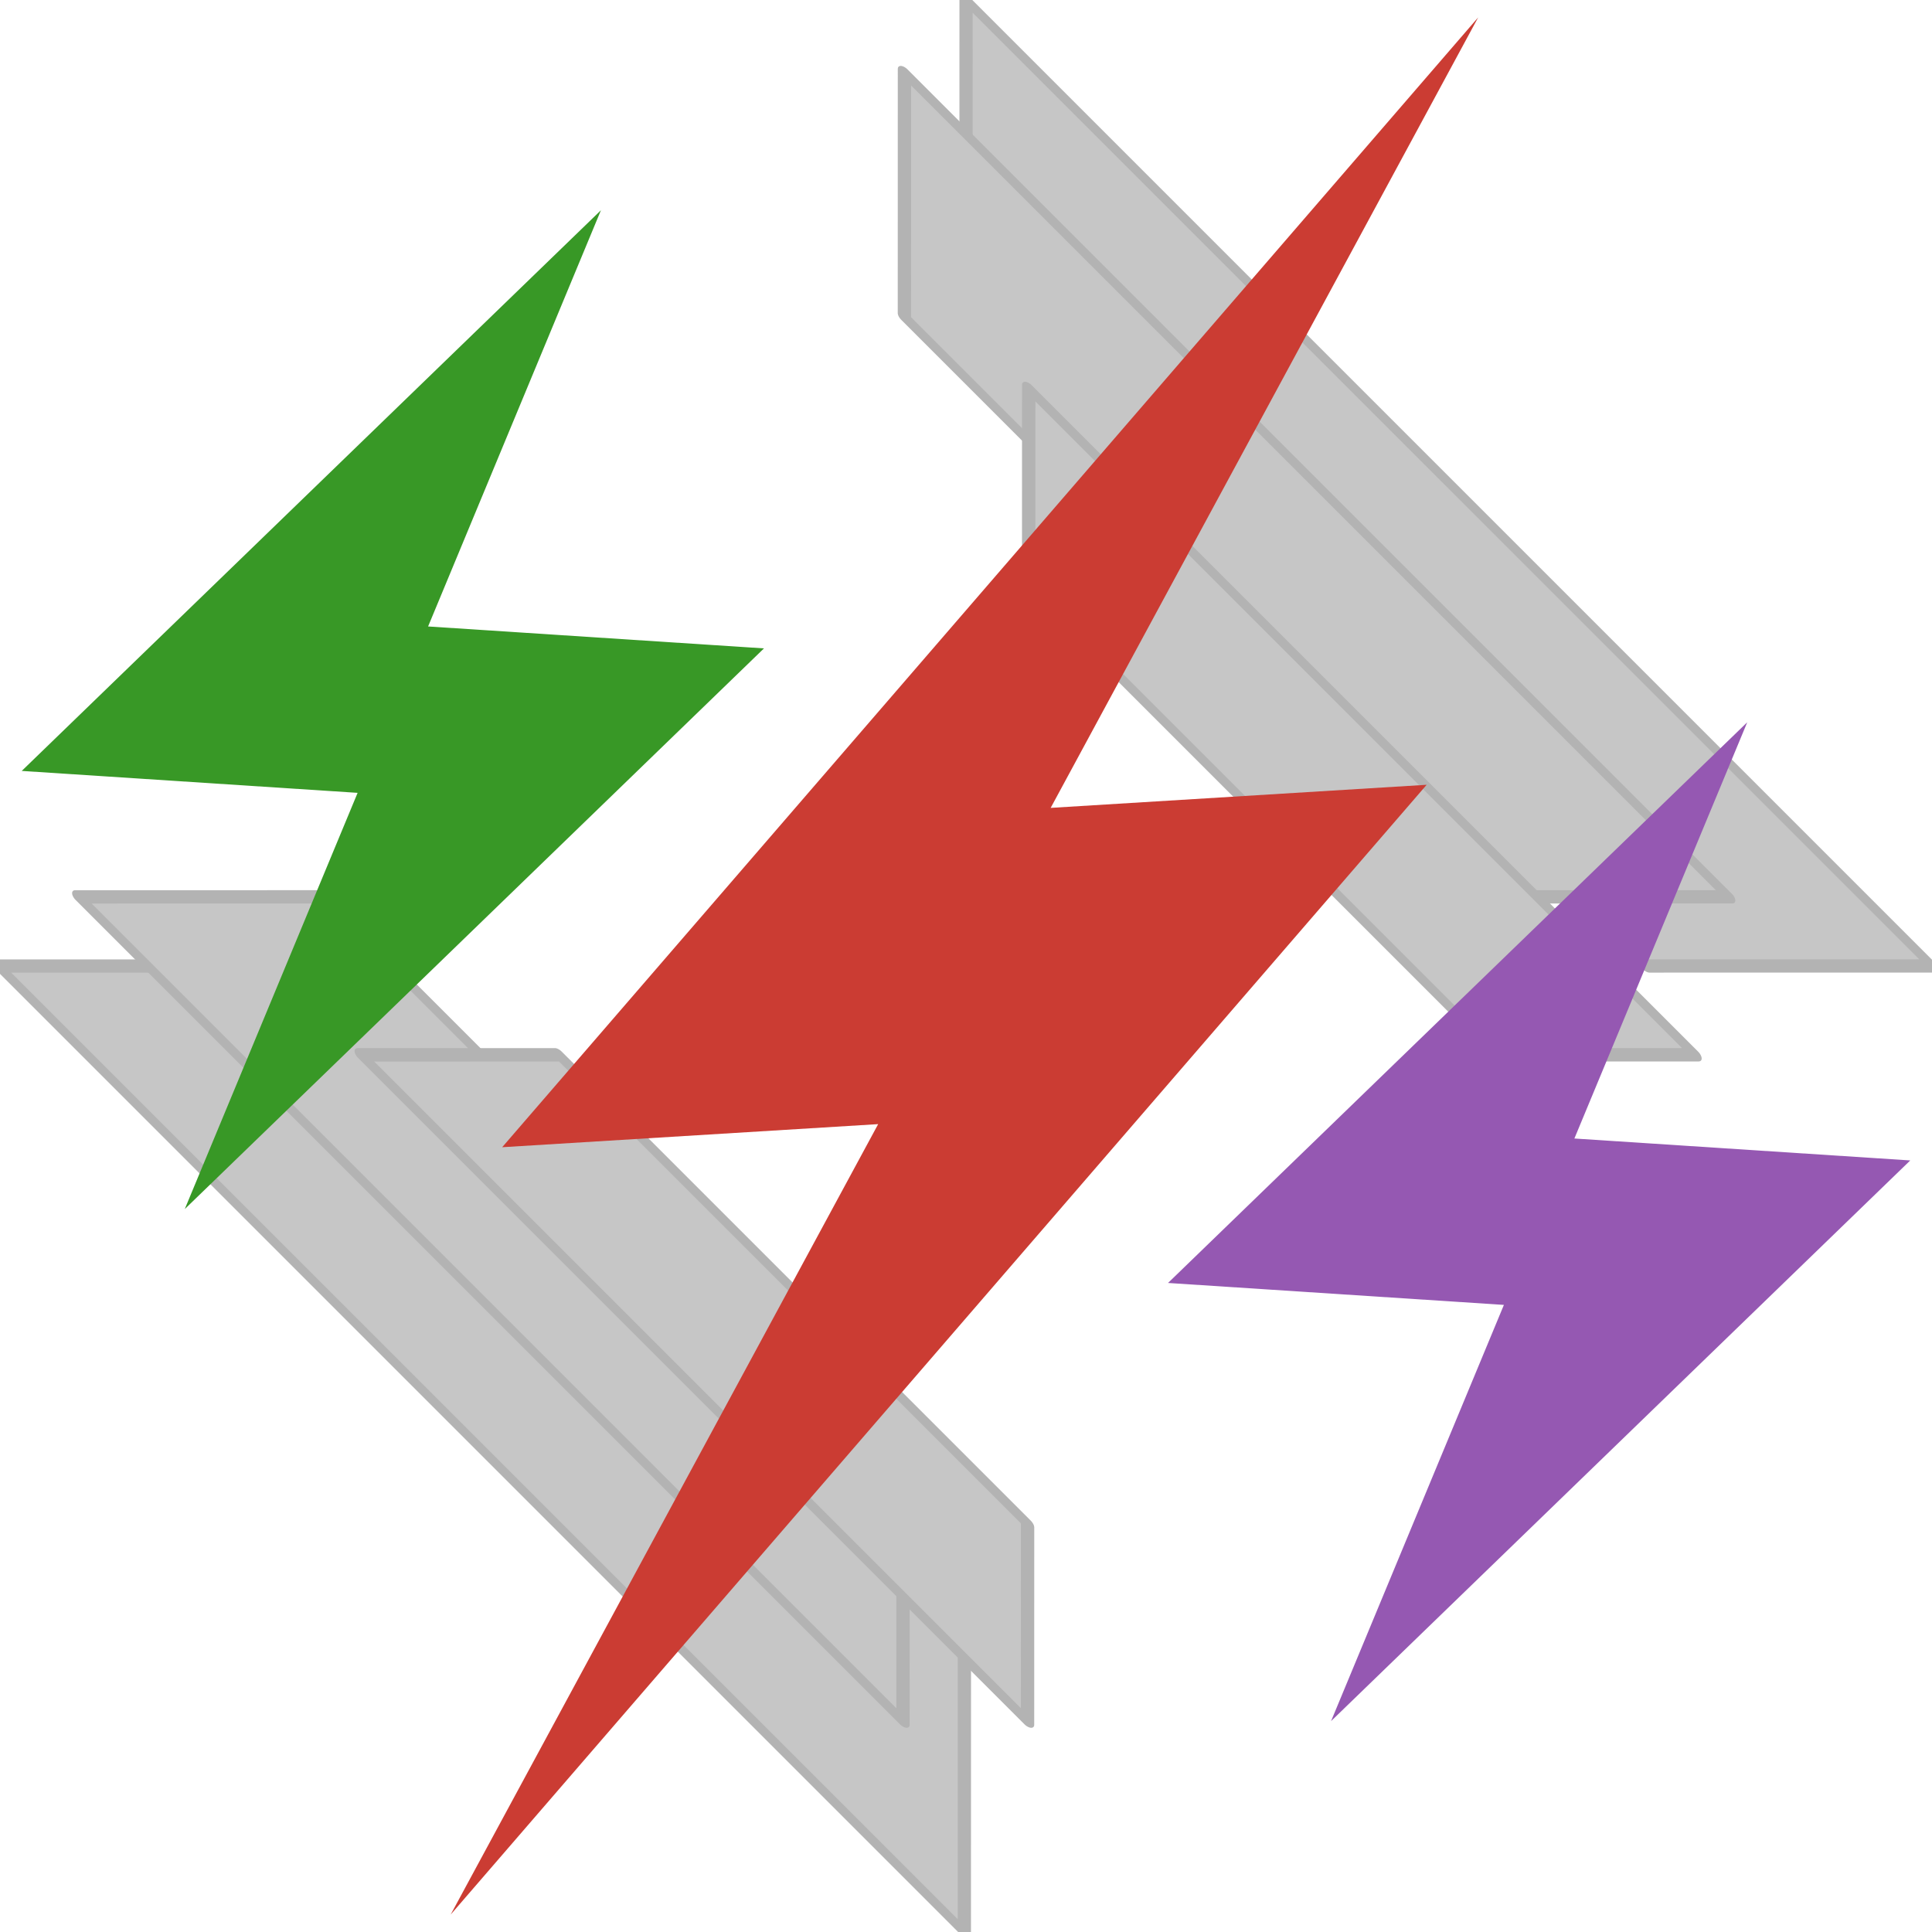
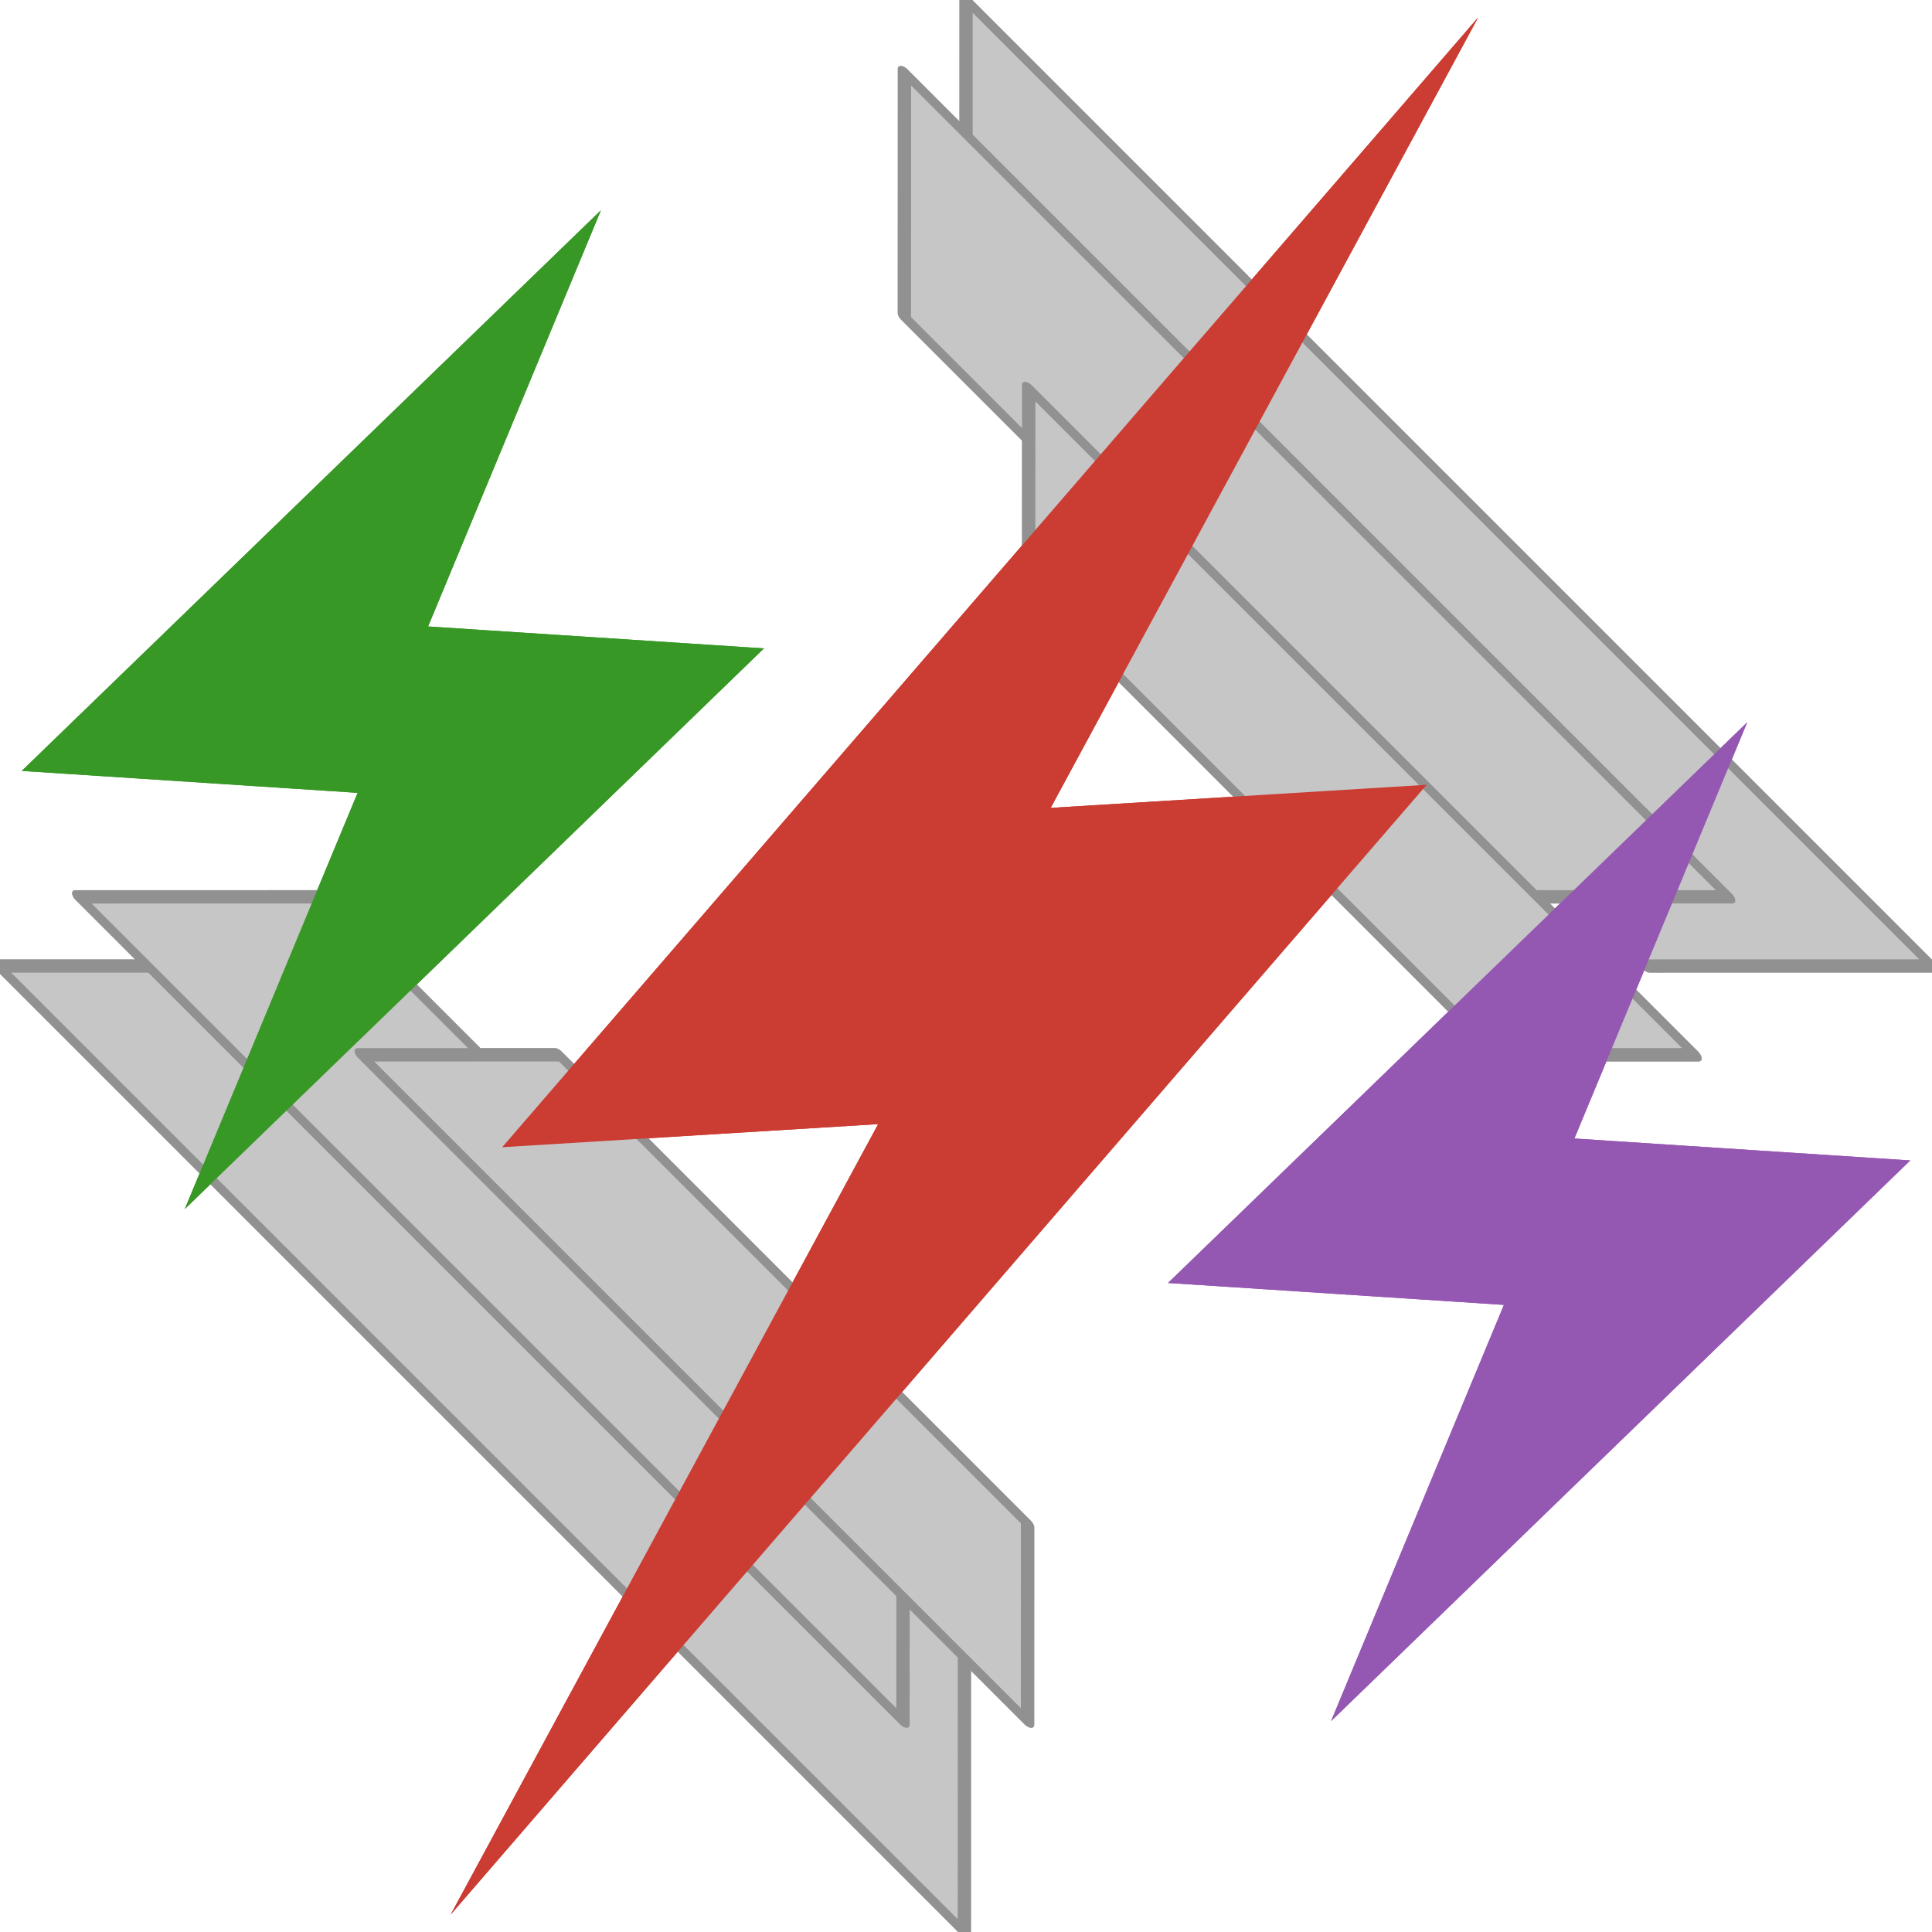
<svg xmlns="http://www.w3.org/2000/svg" width="100%" height="100%" viewBox="0 0 600 600" version="1.1" xml:space="preserve" style="fill-rule:evenodd;clip-rule:evenodd;stroke-linecap:round;stroke-linejoin:round;stroke-miterlimit:1.5;">
  <g transform="matrix(0.45408,-1.01653,1.01653,0.45408,-141.337,468.959)">
    <g transform="matrix(0.366362,0.820159,-0.820159,0.366362,436.206,-56.3173)">
      <g transform="matrix(6.88453,-6.88453,12.9699,12.9699,-1544.81,-512.696)">
        <path d="M59.625,94.31L53.17,90.885L53.17,114.013L59.625,110.588L59.625,94.31Z" style="fill:rgb(198,198,198);stroke:rgb(179,179,179);stroke-width:0.28px;" />
      </g>
      <g transform="matrix(-6.88453,6.88453,-12.9699,-12.9699,2145.3,1112.71)">
        <path d="M59.625,94.31L53.17,90.885L53.17,114.013L59.625,110.588L59.625,94.31Z" style="fill:rgb(198,198,198);stroke:rgb(179,179,179);stroke-width:0.28px;" />
      </g>
    </g>
    <g transform="matrix(0.312598,0.699801,-0.699801,0.312598,426.858,-27.5798)">
      <g transform="matrix(6.88453,-6.88453,12.9699,12.9699,-1544.81,-512.696)">
        <path d="M59.625,94.31L53.17,90.885L53.17,114.013L59.625,110.588L59.625,94.31Z" style="fill:rgb(198,198,198);stroke:rgb(179,179,179);stroke-width:0.33px;" />
      </g>
      <g transform="matrix(-6.88453,6.88453,-12.9699,-12.9699,2145.3,1112.71)">
        <path d="M59.625,94.31L53.17,90.885L53.17,114.013L59.625,110.588L59.625,94.31Z" style="fill:rgb(198,198,198);stroke:rgb(179,179,179);stroke-width:0.33px;" />
      </g>
    </g>
    <g transform="matrix(0.252698,0.565704,-0.565704,0.252698,378.537,80.3057)">
      <g transform="matrix(6.88453,-6.88453,12.9699,12.9699,-1544.81,-512.696)">
        <path d="M59.625,94.31L53.17,90.885L53.17,114.013L59.625,110.588L59.625,94.31Z" style="fill:rgb(198,198,198);stroke:rgb(179,179,179);stroke-width:0.41px;" />
      </g>
      <g transform="matrix(-6.88453,6.88453,-12.9699,-12.9699,2145.3,1112.71)">
        <path d="M59.625,94.31L53.17,90.885L53.17,114.013L59.625,110.588L59.625,94.31Z" style="fill:rgb(198,198,198);stroke:rgb(179,179,179);stroke-width:0.41px;" />
      </g>
    </g>
    <g transform="matrix(8.71411e-17,1.42312,-0.999926,6.12278e-17,599.956,37.3564)">
      <g transform="matrix(0.751433,-0.00275784,0.00419764,1.14374,12.4434,-42.577)">
        <path d="M230.997,256.216L318.325,213.881L204.129,562.298L223.069,343.784L135.741,386.119L249.937,37.702L230.997,256.216Z" style="fill:rgb(203,60,51);" />
      </g>
      <g transform="matrix(0.744892,-0.0989696,0.0752789,0.566585,115.902,152.15)">
        <path d="M230.997,256.216L318.325,213.881L204.129,562.298L223.069,343.784L135.741,386.119L249.937,37.702L230.997,256.216Z" style="fill:rgb(149,88,178);" />
      </g>
      <g transform="matrix(0.744892,-0.0989696,0.0752789,0.566585,-130.179,152.15)">
        <path d="M230.997,256.216L318.325,213.881L204.129,562.298L223.069,343.784L135.741,386.119L249.937,37.702L230.997,256.216Z" style="fill:rgb(56,152,38);" />
      </g>
    </g>
  </g>
+   <g transform="matrix(0.45408,-1.01653,1.01653,0.45408,-141.337,468.959)">
+     <g transform="matrix(0.366362,0.820159,-0.820159,0.366362,436.206,-56.3173)">
+       <g transform="matrix(6.88453,-6.88453,12.9699,12.9699,-1544.81,-512.696)">
+         <path d="M59.625,94.31L53.17,90.885L53.17,114.013L59.625,110.588L59.625,94.31Z" style="fill:rgb(198,198,198);stroke:rgb(145,145,145);stroke-width:0.28px;" />
+       </g>
+       <g transform="matrix(-6.88453,6.88453,-12.9699,-12.9699,2145.3,1112.71)">
+         <path d="M59.625,94.31L53.17,90.885L53.17,114.013L59.625,110.588L59.625,94.31Z" style="fill:rgb(198,198,198);stroke:rgb(145,145,145);stroke-width:0.28px;" />
+       </g>
+     </g>
+     <g transform="matrix(0.312598,0.699801,-0.699801,0.312598,426.858,-27.5798)">
+       <g transform="matrix(6.88453,-6.88453,12.9699,12.9699,-1544.81,-512.696)">
+         <path d="M59.625,94.31L53.17,90.885L53.17,114.013L59.625,110.588L59.625,94.31Z" style="fill:rgb(198,198,198);stroke:rgb(145,145,145);stroke-width:0.33px;" />
+       </g>
+       <g transform="matrix(-6.88453,6.88453,-12.9699,-12.9699,2145.3,1112.71)">
+         <path d="M59.625,94.31L53.17,90.885L53.17,114.013L59.625,110.588L59.625,94.31Z" style="fill:rgb(198,198,198);stroke:rgb(145,145,145);stroke-width:0.33px;" />
+       </g>
+     </g>
+     <g transform="matrix(0.252698,0.565704,-0.565704,0.252698,378.537,80.3057)">
+       <g transform="matrix(6.88453,-6.88453,12.9699,12.9699,-1544.81,-512.696)">
+         <path d="M59.625,94.31L53.17,90.885L53.17,114.013L59.625,110.588L59.625,94.31Z" style="fill:rgb(198,198,198);stroke:rgb(145,145,145);stroke-width:0.41px;" />
+       </g>
+       <g transform="matrix(-6.88453,6.88453,-12.9699,-12.9699,2145.3,1112.71)">
+         <path d="M59.625,94.31L53.17,90.885L53.17,114.013L59.625,110.588L59.625,94.31Z" style="fill:rgb(198,198,198);stroke:rgb(145,145,145);stroke-width:0.41px;" />
+       </g>
+     </g>
+     <g transform="matrix(8.71411e-17,1.42312,-0.999926,6.12278e-17,599.956,37.3564)">
+       <g transform="matrix(0.751433,-0.00275784,0.00419764,1.14374,12.4434,-42.577)">
+         <path d="M230.997,256.216L318.325,213.881L204.129,562.298L223.069,343.784L135.741,386.119L249.937,37.702L230.997,256.216Z" style="fill:rgb(203,60,51);" />
+       </g>
+       <g transform="matrix(0.744892,-0.0989696,0.0752789,0.566585,115.902,152.15)">
+         <path d="M230.997,256.216L318.325,213.881L204.129,562.298L223.069,343.784L135.741,386.119L249.937,37.702L230.997,256.216Z" style="fill:rgb(149,88,178);" />
+       </g>
+       <g transform="matrix(0.744892,-0.0989696,0.0752789,0.566585,-130.179,152.15)">
+         <path d="M230.997,256.216L318.325,213.881L204.129,562.298L223.069,343.784L135.741,386.119L249.937,37.702L230.997,256.216Z" style="fill:rgb(56,152,38);" />
+       </g>
+     </g>
+   </g>
</svg>
